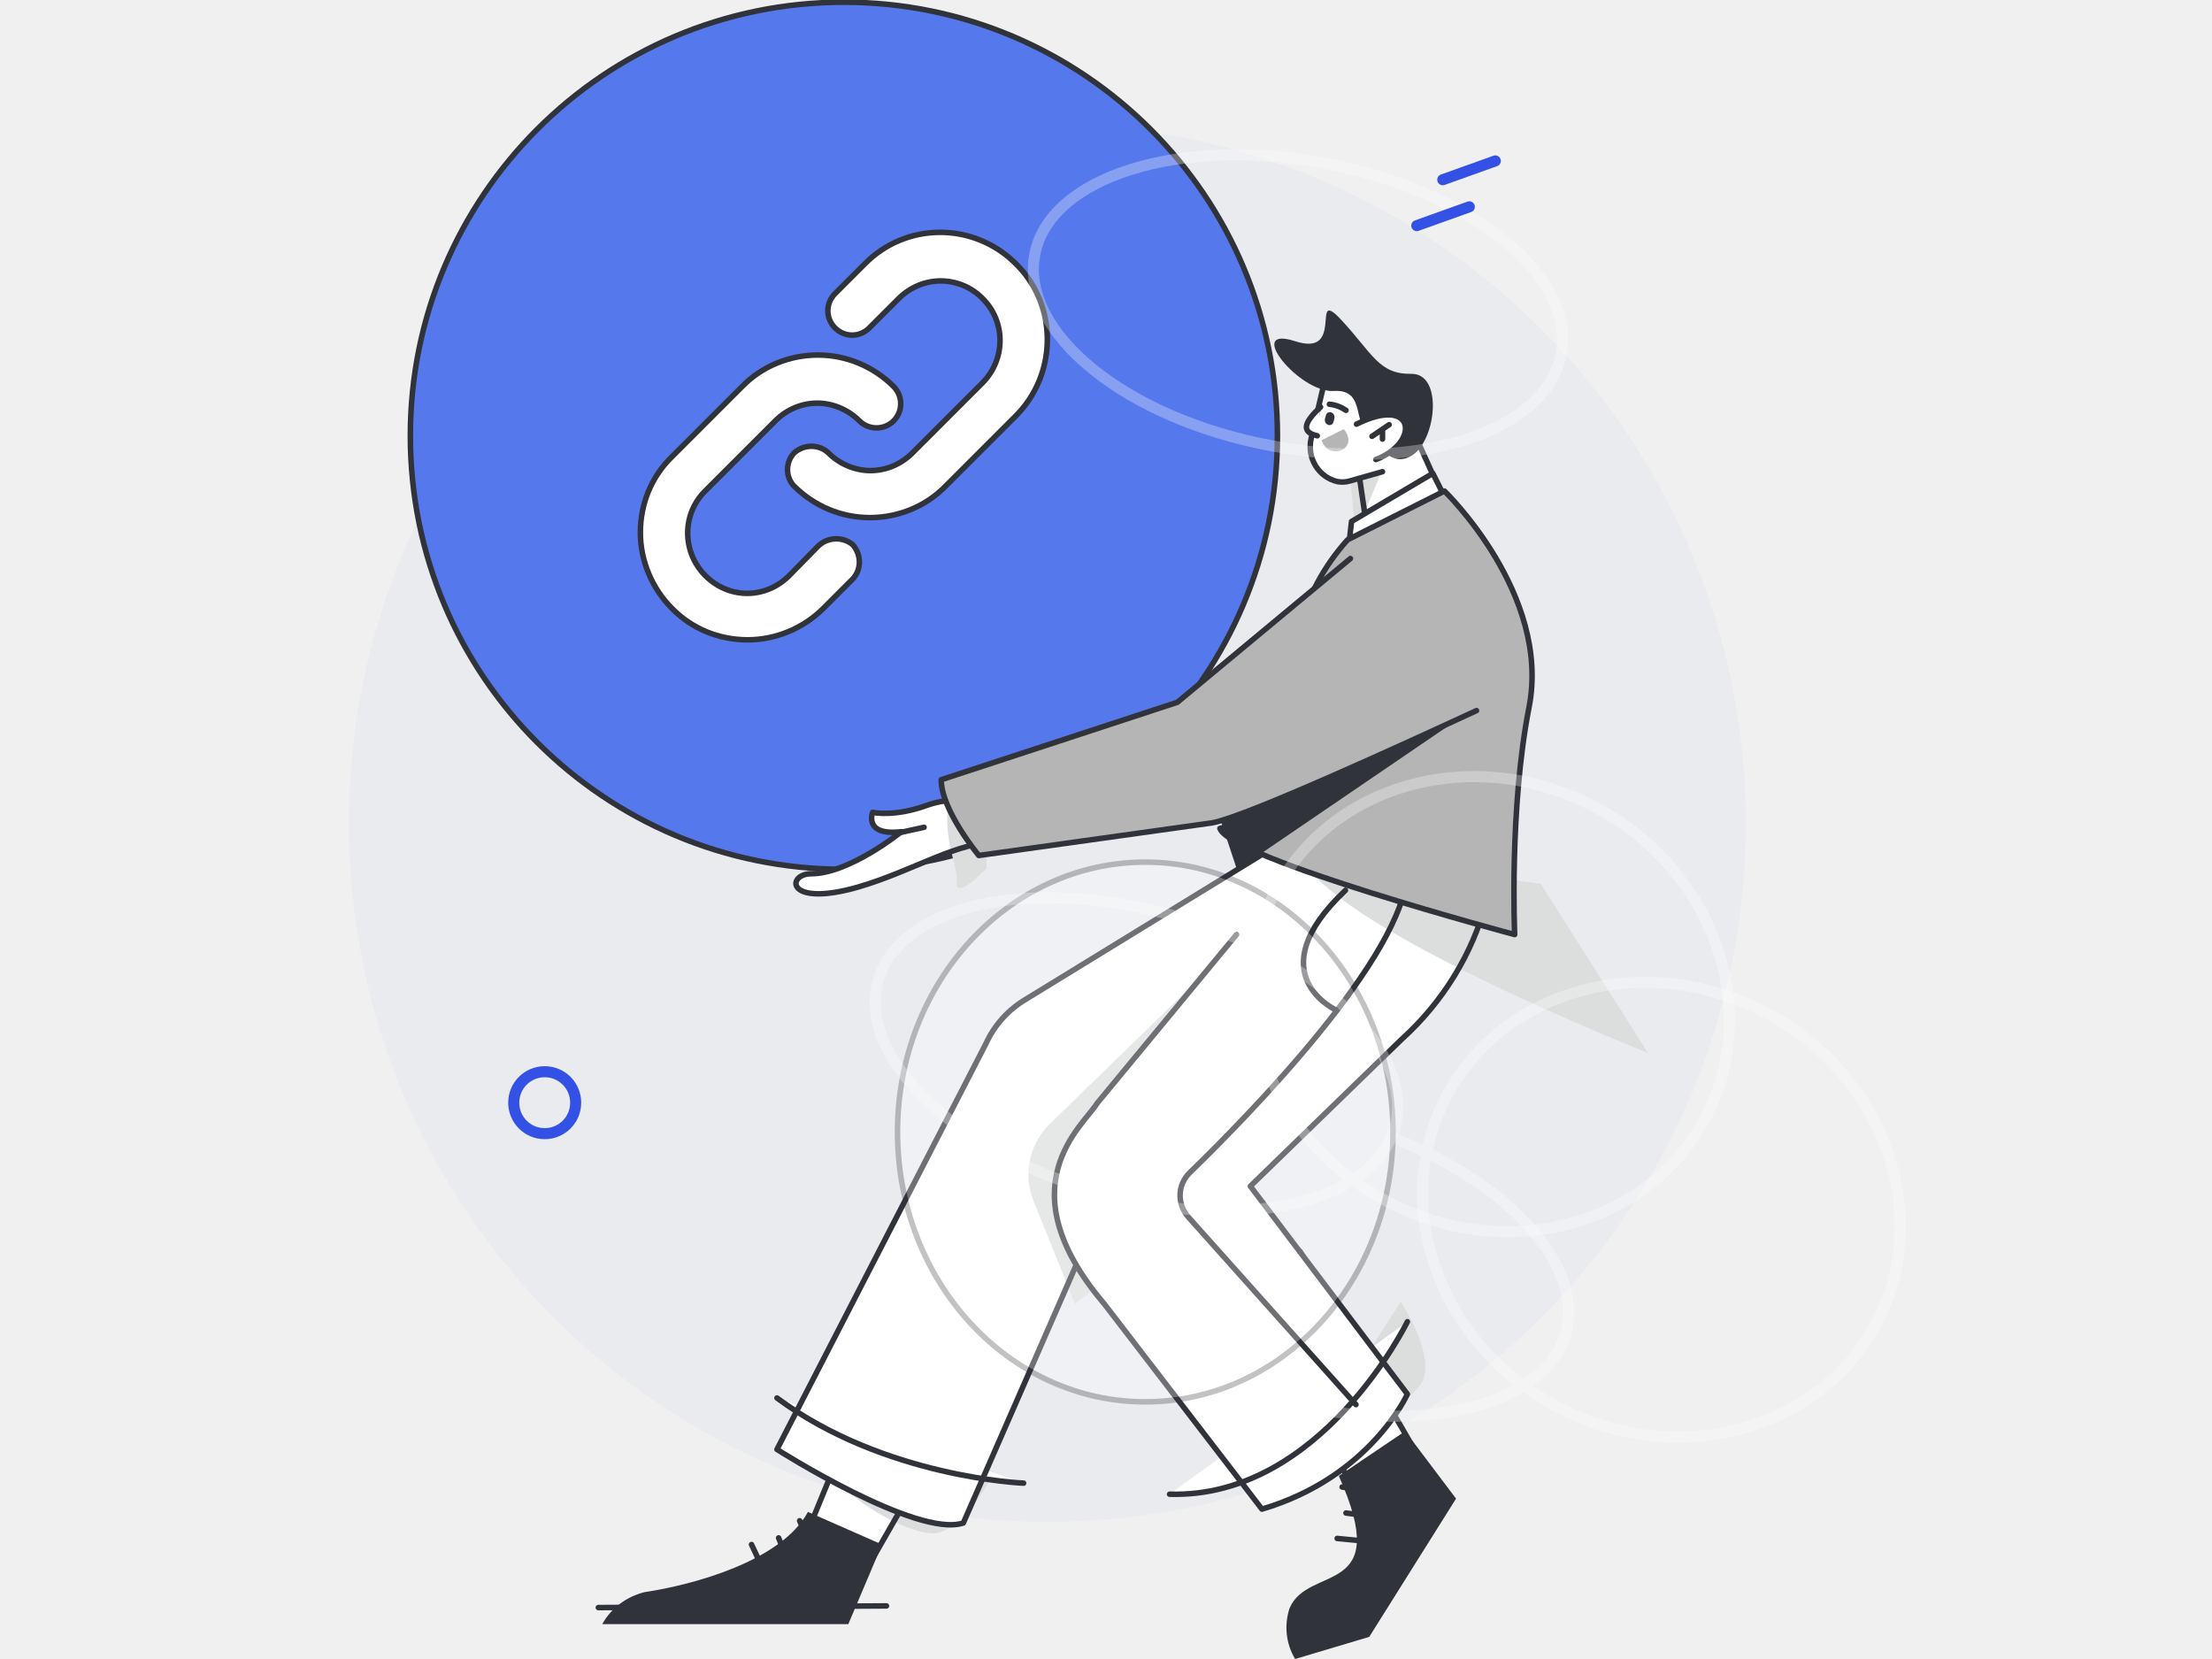
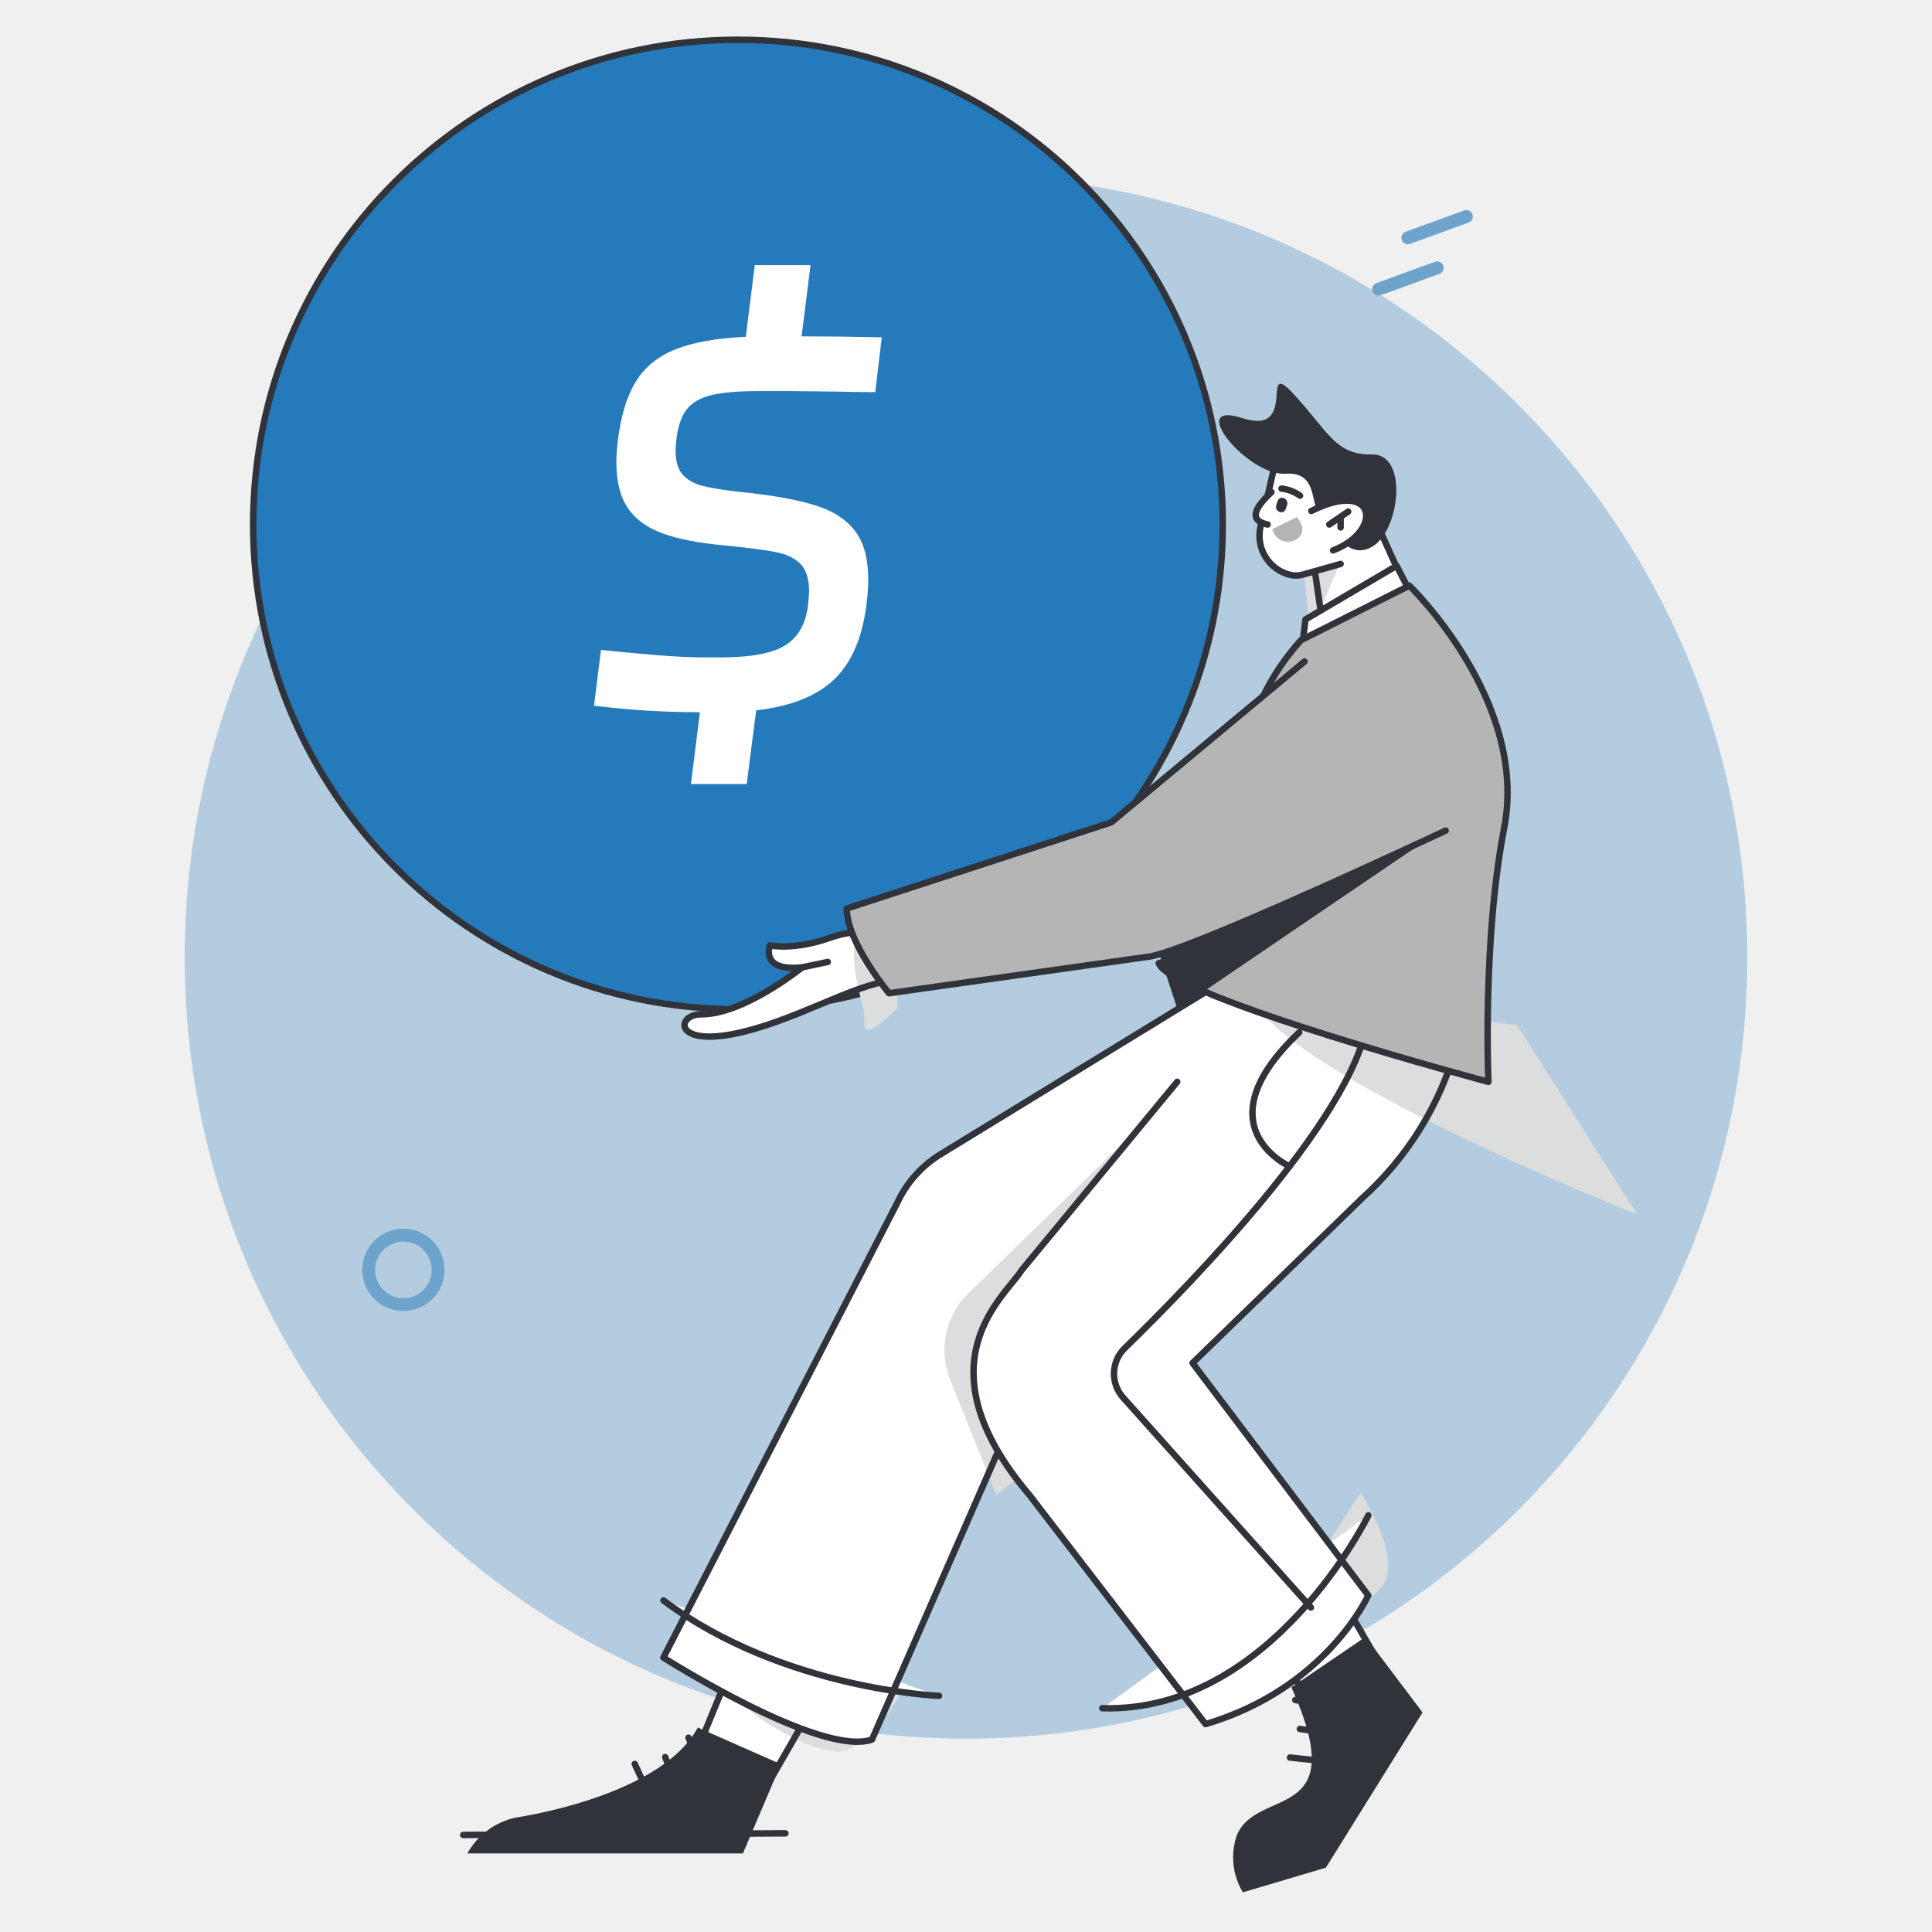
- <svg xmlns="http://www.w3.org/2000/svg" version="1.1" id="图层_1" x="0px" y="0px" viewBox="0 0 400 300" style="enable-background:new 0 0 400 300;" xml:space="preserve">
-   <style type="text/css">
- 	.st0{opacity:0.27;fill:#D6DCED;enable-background:new    ;}
- 	.st1{fill:#FFFFFF;}
- 	.st2{fill:#DCDDDD;}
- 	.st3{fill:none;stroke:#31333A;stroke-linecap:round;stroke-linejoin:round;}
- 	.st4{fill:#31333A;}
- 	.st5{fill:#5578EC;stroke:#31333A;stroke-linecap:round;stroke-linejoin:round;}
- 	.st6{fill:#FFFFFF;stroke:#31333A;stroke-linecap:round;stroke-linejoin:round;}
- 	.st7{fill:#B5B5B6;}
- 	.st8{opacity:0.3;}
- 	.st9{fill:none;stroke:#FFFFFF;stroke-width:2;stroke-miterlimit:10;}
- 	.st10{fill:none;stroke:#3351E5;stroke-width:2;stroke-linecap:round;stroke-linejoin:round;}
- </style>
-   <path class="st0" d="M189.4,275.2c69.8,0,126.3-56.6,126.3-126.3S259.2,22.5,189.4,22.5S63.1,79.1,63.1,148.9  S119.7,275.2,189.4,275.2z" />
-   <path class="st1" d="M231,250.2c0.3,0.8,19.2,25.1,19.2,25.1l6-12.4l-21.1-36.6L231,250.2z" />
-   <path class="st2" d="M236.6,254.7c-3.3,11.2,19-0.2,20.8-5.3c1.8-5.2-4.1-14-4.1-14l-7.1,11" />
-   <path class="st3" d="M231,250.2c0.3,0.8,19.2,25.1,19.2,25.1l6-12.4l-21.1-36.6L231,250.2z" />
-   <path class="st4" d="M242.1,266.9l12-8.1l9.2,12.2L247.6,296l-13.4,4c-1.7-2.8-2-6.2-1-9.2C236.6,282.8,252,289,242.1,266.9  L242.1,266.9z" />
-   <path class="st3" d="M242.7,268.9l4.2,0.6 M243.4,273.6l3.8,0.5 M241.8,278.2l5.2,0.5" />
-   <path class="st1" d="M155.2,255c-0.5,0.7-12.4,29.9-12.4,29.9l14.1-1.5l21.6-37.7L155.2,255L155.2,255z" />
-   <path class="st2" d="M154.1,262.2c-11.6,3.2,9.9,16.2,15.4,15c5.5-1.2,10.3-11,10.3-11l-13.4-0.2" />
-   <path class="st3" d="M155.2,255c-0.5,0.7-12.4,29.9-12.4,29.9l14.1-1.5l21.6-37.7L155.2,255L155.2,255z" />
-   <path class="st4" d="M146.1,273.4l13.4,5.9l-6.1,14.4h-44.5c1.6-2.9,4.4-5,7.7-5.8C125.3,286.6,141.3,282.3,146.1,273.4z" />
-   <path class="st3" d="M108.2,290.7l52.1-0.3 M144.6,275l1.7,4 M140.8,278.1l1.4,3.5 M135.9,279.3l2.2,4.7" />
-   <path class="st1" d="M177,138.5c-3-2-6.6-2.8-10.2-2.3c-3,0.6-6.2,0.4-9.1-0.6c0,0-1.9,3.7,4.4,4.3c0,0-9.2,5.5-15.5,4.2  c-4-0.8-4.9,5,7.5,3.8c9.4-0.9,17.5-4.6,23.6-2.9C179.8,145.6,177,138.5,177,138.5L177,138.5z" />
-   <path class="st2" d="M168.7,136c-0.3,4.2-0.4,8.4-0.1,12.6l7.3-3.1l-4.6-5.9l1.1,9.6" />
-   <path class="st3" d="M177,138.5c-3-2-6.6-2.8-10.2-2.3c-3,0.6-6.2,0.4-9.1-0.6c0,0-1.9,3.7,4.4,4.3c0,0-9.2,5.5-15.5,4.2  c-4-0.8-4.9,5,7.5,3.8c9.4-0.9,17.5-4.6,23.6-2.9C179.8,145.6,177,138.5,177,138.5L177,138.5z" />
-   <path class="st2" d="M262.6,127l-39.5,16.1c-2.3,1-4.8,1.5-7.3,1.7l-42.4,3.2c0,0-5.6-9.2-4.8-14.6l44.3-7.3l38.5-25.4L262.6,127" />
-   <path class="st5" d="M152.6,157.2c43.3,0,78.4-35.1,78.4-78.4c0-43.3-35.1-78.4-78.4-78.4c-43.3,0-78.4,35.1-78.4,78.4  C74.2,122.2,109.3,157.2,152.6,157.2L152.6,157.2z" />
-   <path class="st6" d="M148,98.7c1.7-1.6,4.4-1.7,6.2-0.2c1.6,1.8,1.6,4.5,0,6.2l-5.3,5.3c-3.6,3.6-8.6,5.7-13.7,5.7  c-5.2,0-10.1-2-13.7-5.7c-3.6-3.6-5.7-8.6-5.7-13.7c0-5.2,2-10.1,5.7-13.7l12.7-12.7c3.6-3.7,8.6-5.7,13.7-5.7  c5.2,0,10.1,2.1,13.7,5.7c1.7,1.7,1.7,4.5,0,6.2c-1.7,1.7-4.5,1.7-6.2,0c-2-2-4.8-3.2-7.6-3.2c-2.9,0-5.6,1.2-7.6,3.2l-12.7,12.7  c-3.1,3.1-4,7.7-2.3,11.8c1.7,4,5.6,6.7,9.9,6.7c2.9,0,5.6-1.2,7.6-3.2L148,98.7C148,98.7,148,98.7,148,98.7z M183.7,47.7  c5.6,5.5,7.2,13.9,4.2,21.2c-1,2.4-2.4,4.5-4.2,6.3L171,87.9c-3.6,3.7-8.6,5.7-13.7,5.7c-5.2,0-10.1-2.1-13.7-5.7l-0.2-0.2  c-1.4-1.7-1.3-4.2,0.2-5.8c1.8-1.6,4.5-1.6,6.2,0c2,2,4.8,3.2,7.6,3.2c2.9,0,5.6-1.2,7.6-3.2l12.7-12.7c4.2-4.3,4.2-11.1-0.1-15.3  c-2-2-4.7-3.1-7.5-3.1c-2.9,0-5.6,1.2-7.6,3.2l-5.3,5.3c-0.8,0.8-1.9,1.3-3.1,1.3c-2.4,0-4.4-2-4.4-4.4c0-1.2,0.5-2.3,1.3-3.1  l5.3-5.3C163.8,40.1,176.1,40.1,183.7,47.7C183.7,47.7,183.7,47.7,183.7,47.7L183.7,47.7L183.7,47.7z" />
-   <path class="st1" d="M254.2,75l11.5,25.4l-17.5,2.1L245,80.6L254.2,75L254.2,75z" />
-   <path class="st2" d="M250.9,82.8l-5.8,13.8l-1.1-12.2l3.4-3" />
-   <path class="st3" d="M254.2,75l11.5,25.4l-17.5,2.1L245,80.6L254.2,75L254.2,75z" />
-   <path class="st1" d="M250,85.3L244,87c-0.7,0.2-1.4,0.2-2.1,0.1c-3.5-0.8-5.6-4.3-4.8-7.8l3.3-14.1l12.6,5.9l0,10.8" />
-   <path class="st3" d="M250,85.3L244,87c-0.7,0.2-1.4,0.2-2.1,0.1c-3.5-0.8-5.6-4.3-4.8-7.8l3.3-14.1l12.6,5.9l0,10.8" />
-   <path class="st4" d="M247.9,77.8c-3.6-0.3-0.6-7.5-6.7-7.1c-6.2,0.4-16.3-12-7-9c9.2,3,2.6-10,8.3-3.9s6.8,9.9,12.7,9.8  c5.9-0.1,4.5,12.4-0.1,14.9C250.5,85,247.9,77.8,247.9,77.8L247.9,77.8z" />
-   <path class="st1" d="M245.3,76.7c10.6-5.3,11.6,3.3,3.5,6.4L245.3,76.7z" />
-   <path class="st3" d="M245.3,76.7c10.6-5.3,11.6,3.3,3.5,6.4" />
-   <path class="st4" d="M240.1,76.8c-0.4-0.2-0.6-0.6-0.5-1.1l0.2-0.7c0.1-0.2,0.2-0.4,0.4-0.4c0.2-0.1,0.4-0.1,0.6,0  c0.4,0.2,0.6,0.6,0.5,1.1l-0.2,0.7c-0.1,0.2-0.2,0.4-0.4,0.4C240.5,76.9,240.3,76.9,240.1,76.8L240.1,76.8z" />
-   <path class="st1" d="M240.4,73.1c1.1,0.1,2.1,0.5,3,1.1L240.4,73.1L240.4,73.1z" />
-   <path class="st3" d="M240.4,73.1c1.1,0.1,2.1,0.5,3,1.1" />
-   <path class="st7" d="M239,79.6l4-2C246,81.3,240.1,83.4,239,79.6z" />
-   <path class="st3" d="M251.2,76.8l-3.1,2.1 M250,79.4v-1.6" />
-   <path class="st1" d="M140.5,262.1c0,0,25.3,16.1,33.7,13.3l30.1-68.8l61.1-38.6l-7.8-31.5l-72.1,44.2c-3.2,1.9-5.7,4.7-7.2,8  L140.5,262.1z" />
-   <path class="st2" d="M243.4,159.2c0,0-34.1,38.8-39.1,47.3c-9.6,16.5,41.5-13.9,41.5-13.9" />
-   <path class="st2" d="M194.4,235.8l-7.5-18.6c-2.1-5.1-0.6-11,3.6-14.6l29.9-29.1l-15.6,54.1" />
-   <path class="st1" d="M140.5,252.8c19.4,14.4,44.6,15.4,44.6,15.4L140.5,252.8L140.5,252.8z" />
-   <path class="st3" d="M140.5,252.8c19.4,14.4,44.6,15.4,44.6,15.4" />
-   <path class="st3" d="M140.5,262.1c0,0,25.3,16.1,33.7,13.3l30.1-68.8l61.1-38.6l-7.8-31.5l-72.1,44.2c-3.2,1.9-5.7,4.7-7.2,8  L140.5,262.1z" />
-   <path class="st1" d="M261.2,89.8l-2.1-4.2l-14.7,8.7l-0.7,6.1l18.8-7.8" />
-   <path class="st3" d="M261.2,89.8l-2.1-4.2l-14.7,8.7l-0.7,6.1l18.8-7.8" />
-   <path class="st1" d="M223.6,169l-25.2,30.5c-2.5,4.1-16.8,15,1.3,36.3l28.5,37.1c19.6-5.8,26.3-20.8,26.3-20.8l-28.4-37.6l27.4-26.6  c7.4-6.7,12.7-15.3,15.3-24.9l2.4-8.7l-25.8-11.7" />
-   <path class="st2" d="M235.1,154.1c2.9,12.6,62.9,36.3,62.9,36.3l-19.4-30.6" />
-   <path class="st1" d="M211.5,270.2c27.4,0.8,43-31.2,43-31.2L211.5,270.2z" />
-   <path class="st3" d="M211.5,270.2c27.4,0.8,43-31.2,43-31.2" />
-   <path class="st3" d="M254.5,157.6c-0.5,15.3-28.7,44.1-39.3,54.4c-2.3,2.2-2.4,5.7-0.3,8.1l30.3,33.9" />
-   <path class="st3" d="M243.3,161c-16.1,15.2-1.6,21.7-1.6,21.7" />
-   <path class="st3" d="M223.6,169l-25.2,30.5c-2.5,4.1-16.8,15,1.3,36.3l28.5,37.1c19.6-5.8,26.3-20.8,26.3-20.8l-28.4-37.6l27.4-26.6  c7.4-6.7,12.7-15.3,15.3-24.9l2.4-8.7l-25.8-11.7" />
-   <path class="st7" d="M220.6,149.8c1.9,5.5,53.3,19.2,53.3,19.2s-1-22.8,2.6-41.1c4-20.5-15.3-39.1-15.3-39.1l-17.5,8.8  c-8.6,9.5-11.9,22.5-9,35C237.6,146,220.6,149.8,220.6,149.8L220.6,149.8z" />
-   <g class="st8">
-     <path class="st9" d="M339.4,239.1c10.3-19.7,1.2-44.9-20.3-56.1c-21.5-11.2-47.3-4.3-57.6,15.4c-10.3,19.7-1.2,44.9,20.3,56.1   C303.3,265.7,329.1,258.8,339.4,239.1z" />
-     <path class="st9" d="M283.1,241.2c3.9-13.8-13.8-30.9-39.6-38.3c-25.8-7.4-49.9-2.2-53.8,11.6c-3.9,13.8,13.8,30.9,39.6,38.3   C255,260.1,279.1,254.9,283.1,241.2z" />
-     <path class="st6" d="M207.1,253.5c24.7,0,44.8-21.8,44.8-48.8c0-26.9-20.1-48.8-44.8-48.8s-44.8,21.8-44.8,48.8   C162.3,231.7,182.4,253.5,207.1,253.5z" />
-   </g>
-   <path class="st4" d="M259,125.3l5.2,4.4l-40.5,27.6l-5.1-15.4l20.3-8.3" />
-   <path class="st3" d="M220.6,149.8c1.9,5.5,53.3,19.2,53.3,19.2s-1-22.8,2.6-41.1c4-20.5-15.3-39.1-15.3-39.1l-17.5,8.8  c-8.6,9.5-11.9,22.5-9,35C237.6,146,220.6,149.8,220.6,149.8L220.6,149.8z" />
-   <path class="st1" d="M179,145.8c-3.6-1.4-7.6-1.5-11.3-0.2c-6,2.2-9.9,1.3-9.9,1.3s-1.7,4.3,5.2,3.5c0,0-9.4,7.6-16.3,7.6  c-4.5,0-4.7,6.2,8.5,2.4c10-2.9,18.4-8.5,25.3-8C182.8,152.6,179,145.8,179,145.8L179,145.8z" />
-   <path class="st2" d="M172.6,140.2c-3.3,10.5,0.7,15.5,0.4,19.2c-0.3,3.7,5.4-2.4,5.4-2.4v-6.1" />
-   <path class="st3" d="M179,145.8c-3.6-1.4-7.6-1.5-11.3-0.2c-6,2.2-9.9,1.3-9.9,1.3s-1.7,4.3,5.2,3.5c0,0-9.4,7.6-16.3,7.6  c-4.5,0-4.7,6.2,8.5,2.4c10-2.9,18.4-8.5,25.3-8C182.8,152.6,179,145.8,179,145.8L179,145.8z" />
-   <path class="st7" d="M244.2,101l-31.3,26L170.2,141c0,5.5,6.8,13.7,6.8,13.7l42.2-5.9c6.1-1.1,34.8-14.3,47.8-20.3" />
-   <g class="st8">
-     <path class="st9" d="M308.5,201.9c10.3-19.7,1.2-44.9-20.3-56.1c-21.5-11.2-47.3-4.3-57.6,15.4c-10.3,19.7-1.2,44.9,20.3,56.1   C272.4,228.6,298.2,221.7,308.5,201.9L308.5,201.9z" />
-     <path class="st9" d="M252.2,204c3.9-13.8-13.8-30.9-39.6-38.3c-25.8-7.4-49.9-2.2-53.8,11.6c-3.9,13.8,13.8,30.9,39.6,38.3   C224.1,223,248.2,217.8,252.2,204L252.2,204z M282.3,64c2.7-14.1-16.5-29.6-42.8-34.5c-26.3-4.9-49.8,2.5-52.4,16.6   s16.5,29.6,42.8,34.5C256.2,85.6,279.7,78.2,282.3,64z" />
-   </g>
-   <path class="st3" d="M244.2,101l-31.3,26L170.2,141c0,5.5,6.8,13.7,6.8,13.7l42.2-5.9c6.1-1.1,34.8-14.3,47.8-20.3" />
-   <path class="st1" d="M238.8,73.6c-2.7,2.5-3.8,4.5-0.6,5.2L238.8,73.6z" />
-   <path class="st3" d="M238.8,73.6c-2.7,2.5-3.8,4.5-0.6,5.2 M167.1,149.6l-4.1,0.9" />
-   <path class="st10" d="M98.5,205c3.1,0,5.6-2.5,5.6-5.6c0-3.1-2.5-5.6-5.6-5.6c-3.1,0-5.6,2.5-5.6,5.6C92.9,202.5,95.4,205,98.5,205z   M260.9,32.5l9.5-3.4 M256.2,40.8l9.5-3.4" />
+ <svg xmlns="http://www.w3.org/2000/svg" id="a" viewBox="0 0 300 300">
+   <defs>
+     <style>.b,.c{stroke:#31333a;}.b,.c,.d{stroke-linecap:round;stroke-linejoin:round;}.b,.e{fill:#247aba;}.c,.d{fill:none;}.e{isolation:isolate;opacity:.3;}.e,.f,.g,.h,.i{stroke-width:0px;}.d{stroke:#6ea4cc;stroke-width:2px;}.f{fill:#31333a;}.g{fill:#dcdddd;}.h{fill:#b5b5b6;}.i{fill:#fff;}</style>
+   </defs>
+   <path class="e" d="m150,269.98c67,0,121.32-54.32,121.32-121.32S217,27.34,150,27.34,28.68,81.66,28.68,148.66s54.32,121.32,121.32,121.32Z" />
+   <path class="i" d="m189.93,246.04c.32.76,18.45,24.08,18.45,24.08l5.74-11.94-20.31-35.11-3.88,22.98Z" />
+   <path class="g" d="m195.25,250.32c-3.14,10.75,18.23-.16,19.97-5.11,1.73-4.95-3.95-13.42-3.95-13.42l-6.82,10.55" />
+   <path class="c" d="m189.93,246.04c.32.76,18.45,24.08,18.45,24.08l5.74-11.94-20.31-35.11-3.88,22.98Z" />
+   <path class="f" d="m200.53,262l11.51-7.83,8.85,11.74-15.01,24.1-12.89,3.83c-1.61-2.68-1.96-5.93-.93-8.88,3.2-7.62,18.01-1.67,8.48-22.95h0Z" />
+   <path class="c" d="m201.13,263.98l4.08.56m-3.37,3.93l3.61.53m-5.14,3.91l4.96.53" />
+   <path class="i" d="m117.11,250.65c-.51.67-11.93,28.68-11.93,28.68l13.58-1.46,20.79-36.17-22.44,8.95h0Z" />
+   <path class="g" d="m116.04,257.49c-11.18,3.05,9.53,15.55,14.83,14.39,5.3-1.16,9.91-10.55,9.91-10.55l-12.9-.21" />
+   <path class="c" d="m117.11,250.65c-.51.67-11.93,28.68-11.93,28.68l13.58-1.46,20.79-36.17-22.44,8.95h0Z" />
+   <path class="f" d="m108.36,268.25l12.89,5.69-5.89,13.86h-42.79c1.57-2.83,4.27-4.84,7.43-5.55,8.42-1.33,23.8-5.46,28.36-14Z" />
+   <path class="c" d="m71.92,284.93l50.04-.25m-15.05-14.85l1.61,3.8m-5.23-.79l1.39,3.38m-6.12-2.32l2.09,4.54" />
+   <path class="i" d="m138.03,138.7c-2.9-1.88-6.38-2.66-9.8-2.2-2.91.6-5.94.4-8.75-.57,0,0-1.84,3.57,4.22,4.14,0,0-8.85,5.25-14.85,4.01-3.87-.8-4.67,4.77,7.17,3.66,8.99-.84,16.79-4.46,22.71-2.78,2.01.57-.7-6.26-.7-6.26h0Z" />
+   <path class="g" d="m130.05,136.34c-.33,4.04-.36,8.1-.09,12.14l6.97-2.98-4.38-5.65,1.1,9.2" />
+   <path class="c" d="m138.03,138.7c-2.9-1.88-6.38-2.66-9.8-2.2-2.91.6-5.94.4-8.75-.57,0,0-1.84,3.57,4.22,4.14,0,0-8.85,5.25-14.85,4.01-3.87-.8-4.67,4.77,7.17,3.66,8.99-.84,16.79-4.46,22.71-2.78,2.01.57-.7-6.26-.7-6.26h0Z" />
+   <path class="g" d="m220.23,127.63l-37.9,15.51c-2.24.92-4.61,1.48-7.02,1.66l-40.69,3.09s-5.36-8.82-4.58-14l42.57-7.03,37.01-24.38,10.61,25.15" />
+   <path class="b" d="m114.59,156.72c41.57,0,75.28-33.7,75.28-75.28S156.16,6.17,114.58,6.17,39.31,39.87,39.31,81.44s33.7,75.28,75.28,75.28h0Z" />
+   <path class="i" d="m212.17,77.71l11.03,24.35-16.78,2.01-3.06-20.93,8.82-5.43h0Z" />
+   <path class="g" d="m209.01,85.2l-5.6,13.3-1.1-11.69,3.22-2.88" />
+   <path class="c" d="m212.17,77.71l11.03,24.35-16.78,2.01-3.06-20.93,8.82-5.43h0Z" />
+   <path class="i" d="m208.17,87.57l-5.81,1.64c-.64.19-1.32.22-1.98.07-3.35-.8-5.42-4.14-4.65-7.5l3.12-13.51,12.13,5.7.04,10.35" />
+   <path class="c" d="m208.17,87.57l-5.81,1.64c-.64.19-1.32.22-1.98.07-3.35-.8-5.42-4.14-4.65-7.5l3.12-13.51,12.13,5.7.04,10.35" />
+   <path class="f" d="m206.12,80.4c-3.44-.33-.55-7.22-6.48-6.84-5.93.37-15.62-11.51-6.74-8.64s2.54-9.63,7.98-3.72c5.44,5.9,6.51,9.48,12.18,9.37,5.67-.11,4.32,11.93-.05,14.36-4.37,2.43-6.9-4.52-6.9-4.52h0Z" />
+   <path class="i" d="m203.62,79.34c10.2-5.07,11.14,3.17,3.38,6.12l-3.38-6.12Z" />
+   <path class="c" d="m203.62,79.34c10.2-5.07,11.14,3.17,3.38,6.12" />
+   <path class="f" d="m198.66,79.48c-.4-.16-.62-.61-.49-1.03l.23-.69c.07-.19.21-.34.4-.42.19-.08.4-.07.58.01.4.16.62.61.49,1.03l-.23.69c-.07.19-.21.35-.4.42-.19.08-.4.07-.58-.01h0Z" />
+   <path class="i" d="m198.99,75.87c1.04.11,2.03.49,2.88,1.1l-2.88-1.1h0Z" />
+   <path class="c" d="m198.99,75.87c1.04.11,2.03.49,2.88,1.1" />
+   <path class="h" d="m197.56,82.18l3.82-1.9c2.95,3.54-2.76,5.55-3.82,1.9Z" />
+   <path class="c" d="m209.35,79.44l-2.94,2m1.76.46v-1.56" />
+   <path class="i" d="m103.02,257.39s24.35,15.51,32.38,12.73l28.89-66.04,58.67-37.09-7.48-30.26-69.28,42.41c-3.03,1.82-5.44,4.51-6.92,7.72l-36.27,70.53Z" />
+   <path class="g" d="m201.82,158.63s-32.79,37.31-37.53,45.46c-9.23,15.85,39.84-13.37,39.84-13.37" />
+   <path class="g" d="m154.71,232.15l-7.16-17.89c-1.97-4.92-.6-10.54,3.41-14l28.72-27.95-15.02,51.94" />
+   <path class="i" d="m103.02,248.52c18.59,13.87,42.8,14.81,42.8,14.81l-42.8-14.81h0Z" />
+   <path class="c" d="m103.02,248.52c18.59,13.87,42.8,14.81,42.8,14.81" />
+   <path class="c" d="m103.02,257.39s24.35,15.51,32.38,12.73l28.89-66.04,58.67-37.09-7.48-30.26-69.28,42.41c-3.03,1.82-5.44,4.51-6.92,7.72l-36.27,70.53Z" />
+   <path class="i" d="m218.93,91.89l-2.06-4.03-14.16,8.33-.7,5.87,18.01-7.53" />
+   <path class="c" d="m218.93,91.89l-2.06-4.03-14.16,8.33-.7,5.87,18.01-7.53" />
+   <path class="i" d="m182.8,167.98l-24.19,29.29c-2.43,3.96-16.14,14.37,1.21,34.84l27.38,35.61c18.79-5.56,25.26-19.99,25.26-19.99l-27.28-36.08,26.32-25.58c7.11-6.4,12.23-14.71,14.73-23.94l2.32-8.32-24.77-11.24" />
+   <path class="g" d="m193.86,153.73c2.81,12.06,60.4,34.87,60.4,34.87l-18.67-29.39" />
+   <path class="i" d="m171.16,265.25c26.3.8,41.32-29.95,41.32-29.95l-41.32,29.95Z" />
+   <path class="c" d="m171.16,265.25c26.3.8,41.32-29.95,41.32-29.95" />
+   <path class="c" d="m212.48,157.01c-.52,14.7-27.54,42.32-37.79,52.29-2.17,2.08-2.29,5.51-.27,7.74l29.14,32.57" />
+   <path class="c" d="m201.75,160.3c-15.43,14.61-1.5,20.81-1.5,20.81" />
+   <path class="c" d="m182.8,167.98l-24.19,29.29c-2.43,3.96-16.14,14.37,1.21,34.84l27.38,35.61c18.79-5.56,25.26-19.99,25.26-19.99l-27.28-36.08,26.32-25.58c7.11-6.4,12.23-14.71,14.73-23.94l2.32-8.32-24.77-11.24" />
+   <path class="h" d="m179.93,149.56c1.87,5.29,51.19,18.43,51.19,18.43,0,0-.95-21.88,2.45-39.45,3.82-19.71-14.73-37.6-14.73-37.6l-16.83,8.47c-8.22,9.1-11.45,21.65-8.64,33.58,2.92,12.9-13.44,16.58-13.44,16.58h0Z" />
+   <path class="f" d="m216.82,126.03l4.95,4.22-38.93,26.47-4.87-14.81,19.46-8.02" />
+   <path class="c" d="m179.93,149.56c1.87,5.29,51.19,18.43,51.19,18.43,0,0-.95-21.88,2.45-39.45,3.82-19.71-14.73-37.6-14.73-37.6l-16.83,8.47c-8.22,9.1-11.45,21.65-8.64,33.58,2.92,12.9-13.44,16.58-13.44,16.58h0Z" />
+   <path class="i" d="m139.93,145.76c-3.48-1.35-7.32-1.43-10.85-.21-5.72,2.07-9.53,1.26-9.53,1.26,0,0-1.6,4.09,5.01,3.4,0,0-9.01,7.31-15.63,7.29-4.27-.01-4.54,5.93,8.16,2.28,9.64-2.77,17.69-8.17,24.27-7.68,2.24.17-1.44-6.34-1.44-6.34h0Z" />
+   <path class="g" d="m133.84,140.31c-3.12,10.1.69,14.88.38,18.44-.31,3.56,5.15-2.31,5.15-2.31v-5.88" />
+   <path class="c" d="m139.93,145.76c-3.48-1.35-7.32-1.43-10.85-.21-5.72,2.07-9.53,1.26-9.53,1.26,0,0-1.6,4.09,5.01,3.4,0,0-9.01,7.31-15.63,7.29-4.27-.01-4.54,5.93,8.16,2.28,9.64-2.77,17.69-8.17,24.27-7.68,2.24.17-1.44-6.34-1.44-6.34h0Z" />
+   <path class="h" d="m202.57,102.72l-30.02,24.98-41.07,13.38c-.01,5.24,6.57,13.15,6.57,13.15l40.54-5.71c5.83-1.04,33.44-13.73,45.89-19.54" />
+   <path class="c" d="m202.57,102.72l-30.02,24.98-41.07,13.38c-.01,5.24,6.57,13.15,6.57,13.15l40.54-5.71c5.83-1.04,33.44-13.73,45.89-19.54" />
+   <path class="i" d="m197.43,76.42c-2.58,2.42-3.62,4.37-.6,5.03l.6-5.03Z" />
+   <path class="c" d="m197.43,76.42c-2.58,2.42-3.62,4.37-.6,5.03m-68.29,67.92l-3.98.84" />
+   <path class="d" d="m62.64,202.58c2.97,0,5.39-2.41,5.39-5.39s-2.41-5.39-5.39-5.39-5.39,2.41-5.39,5.39,2.41,5.39,5.39,5.39ZM218.61,36.93l9.09-3.31m-13.63,11.28l9.09-3.31" />
+   <path class="i" d="m108.32,110.59c-5.31,0-10.67-.34-16.08-1.01l1.08-8.66c2.94.31,5.82.58,8.66.81,2.83.23,5.28.35,7.34.35h2.55c4.84,0,8.25-.66,10.21-1.97,1.96-1.31,3.09-3.39,3.4-6.22.1-1.03.15-1.73.15-2.09,0-1.91-.44-3.31-1.31-4.21-.88-.9-2.15-1.52-3.83-1.86-1.68-.33-4.34-.68-8-1.04-3.97-.36-7.16-.98-9.59-1.86-2.42-.88-4.23-2.19-5.41-3.94-1.19-1.75-1.78-4.12-1.78-7.11,0-1.03.08-2.16.23-3.4.46-3.76,1.38-6.78,2.74-9.05,1.37-2.27,3.41-3.96,6.15-5.06,2.73-1.11,6.39-1.76,10.98-1.97l1.39-11.13h8.66l-1.39,11.06c3.76,0,7.91.05,12.45.15l-1.01,8.51c-2.47,0-4.38-.03-5.72-.08l-7.27-.08h-5.18c-3.14,0-5.57.21-7.27.62-1.7.41-2.97,1.13-3.79,2.17-.83,1.03-1.37,2.53-1.62,4.48-.1.93-.16,1.57-.16,1.93,0,1.7.37,2.96,1.12,3.79.75.82,1.79,1.41,3.13,1.74,1.34.34,3.38.66,6.11.97,1.24.1,2.14.21,2.71.31,4.07.52,7.29,1.21,9.66,2.09,2.37.88,4.16,2.19,5.37,3.94,1.21,1.75,1.82,4.15,1.82,7.19,0,1.13-.08,2.32-.23,3.56-.62,5.31-2.28,9.28-4.99,11.91-2.71,2.63-6.77,4.25-12.18,4.87l-1.47,11.44h-8.66l1.39-11.13h-.39Z" />
</svg>
